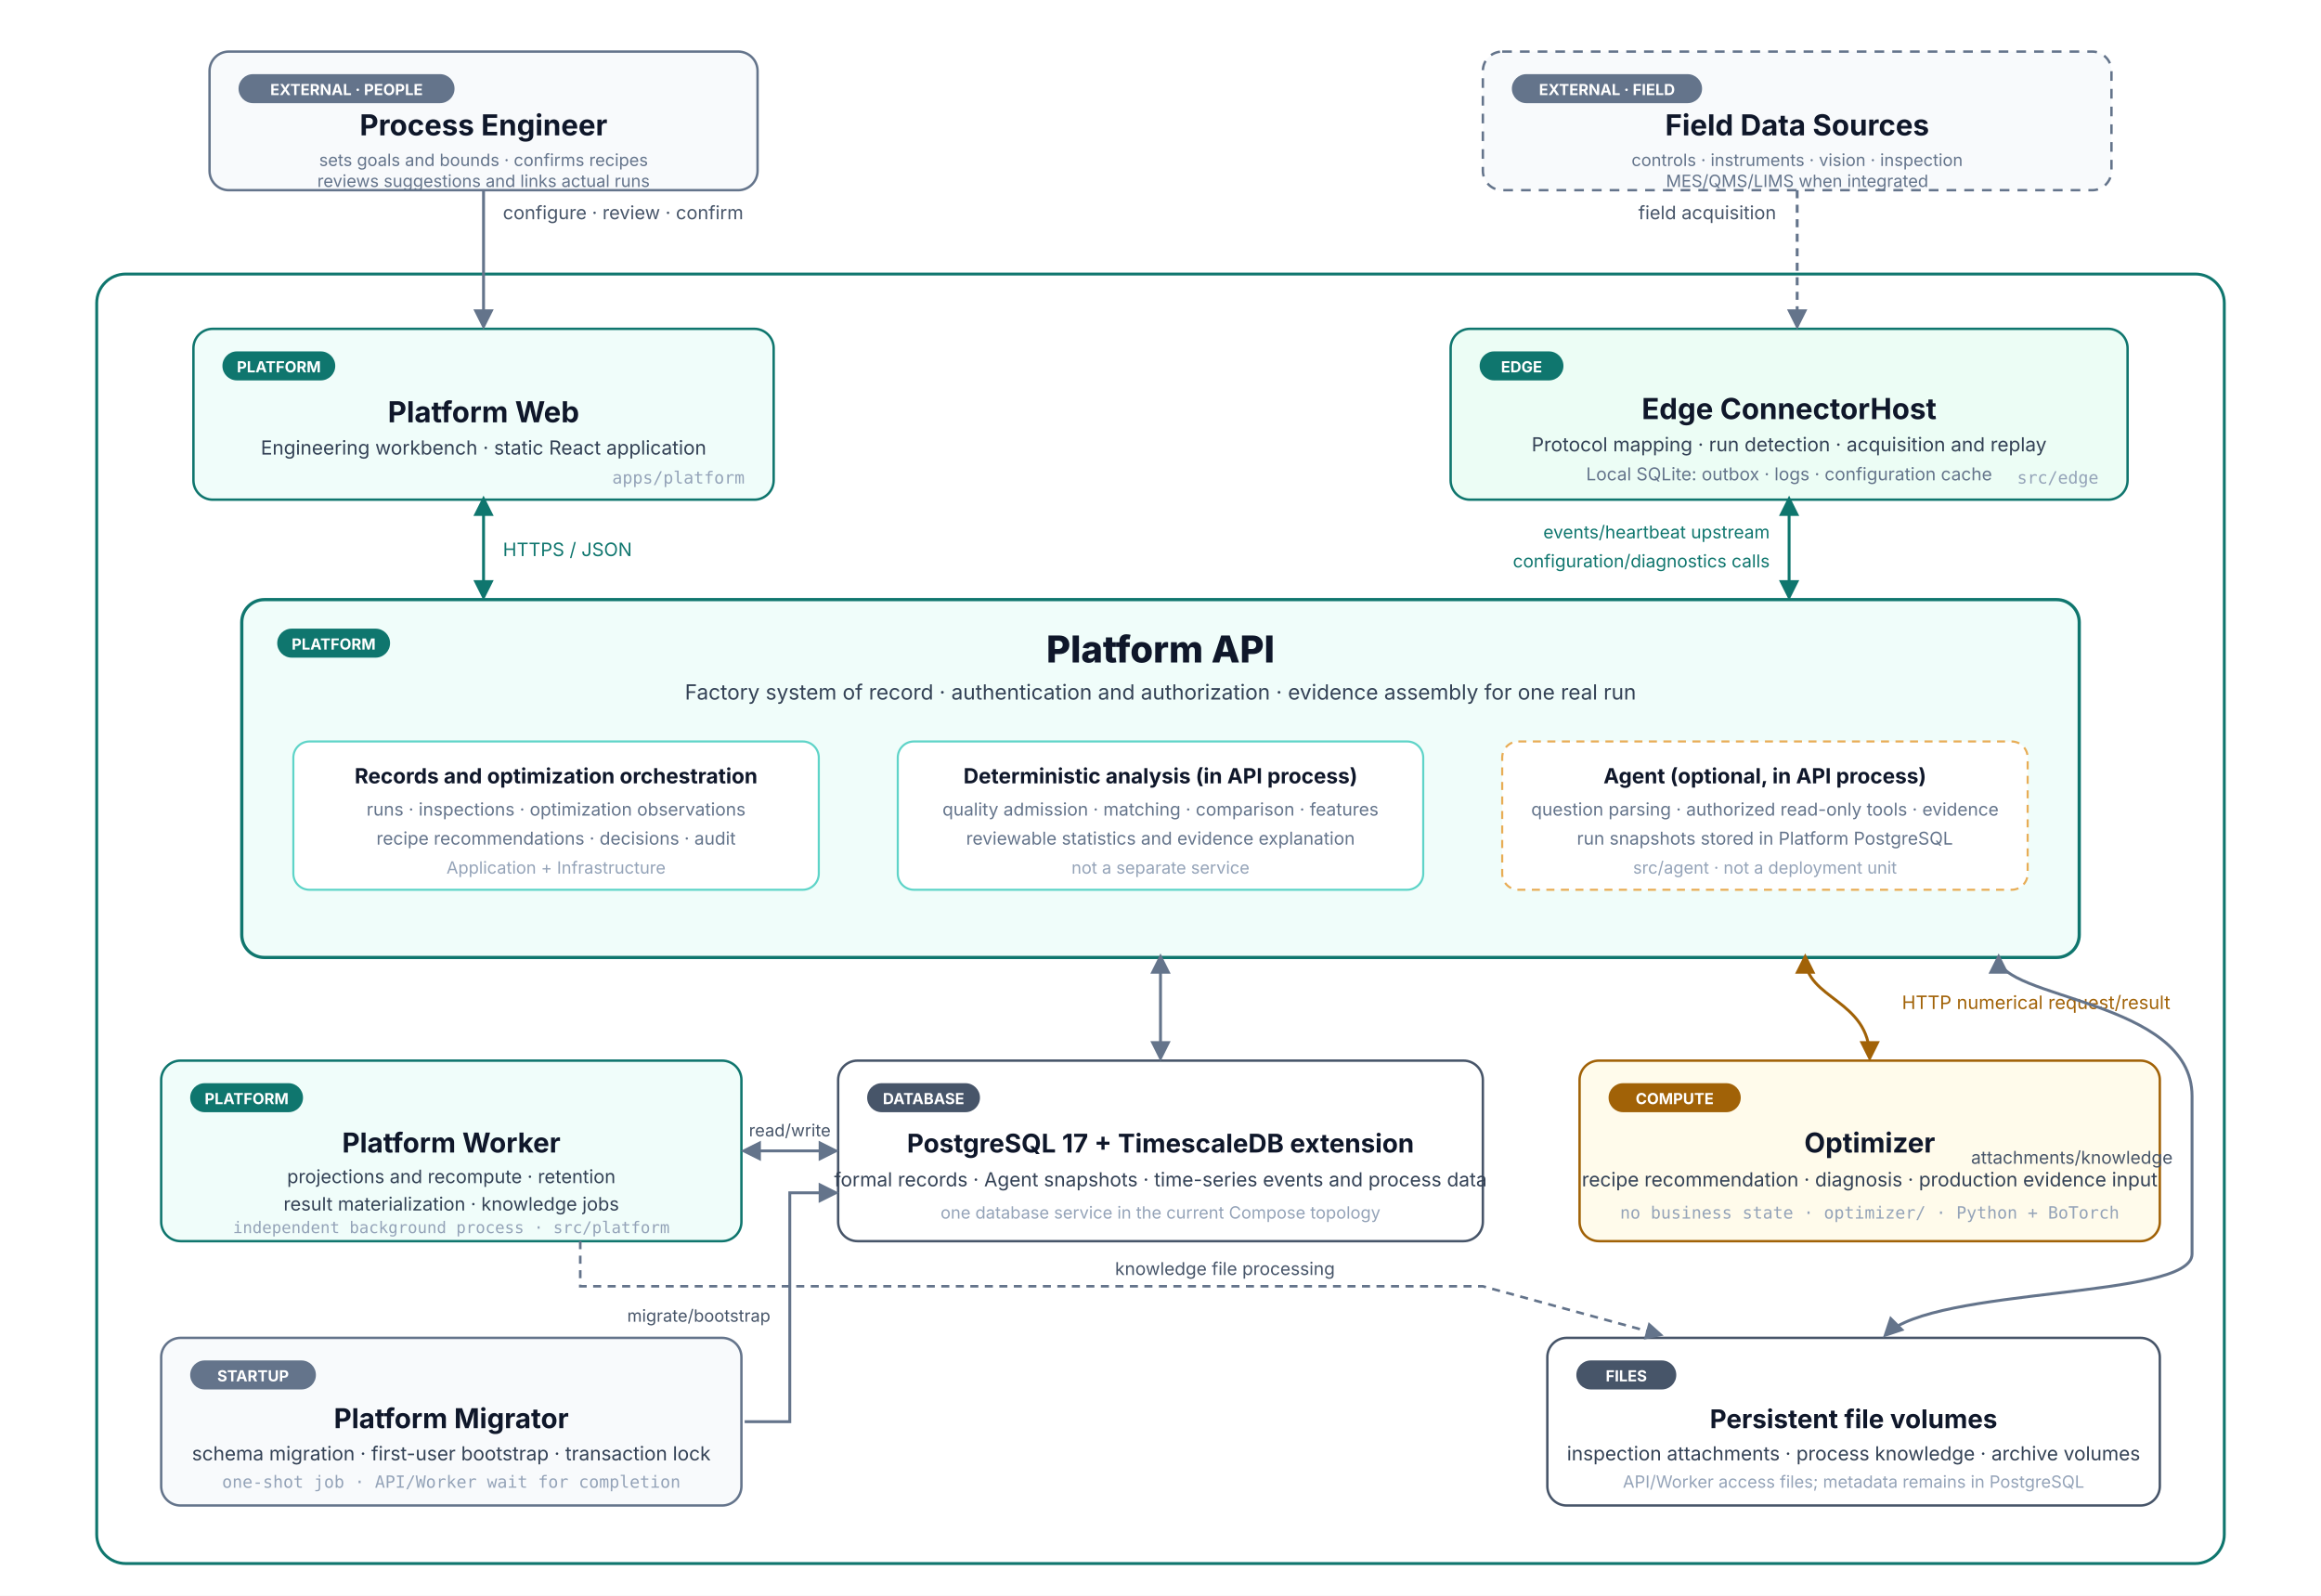
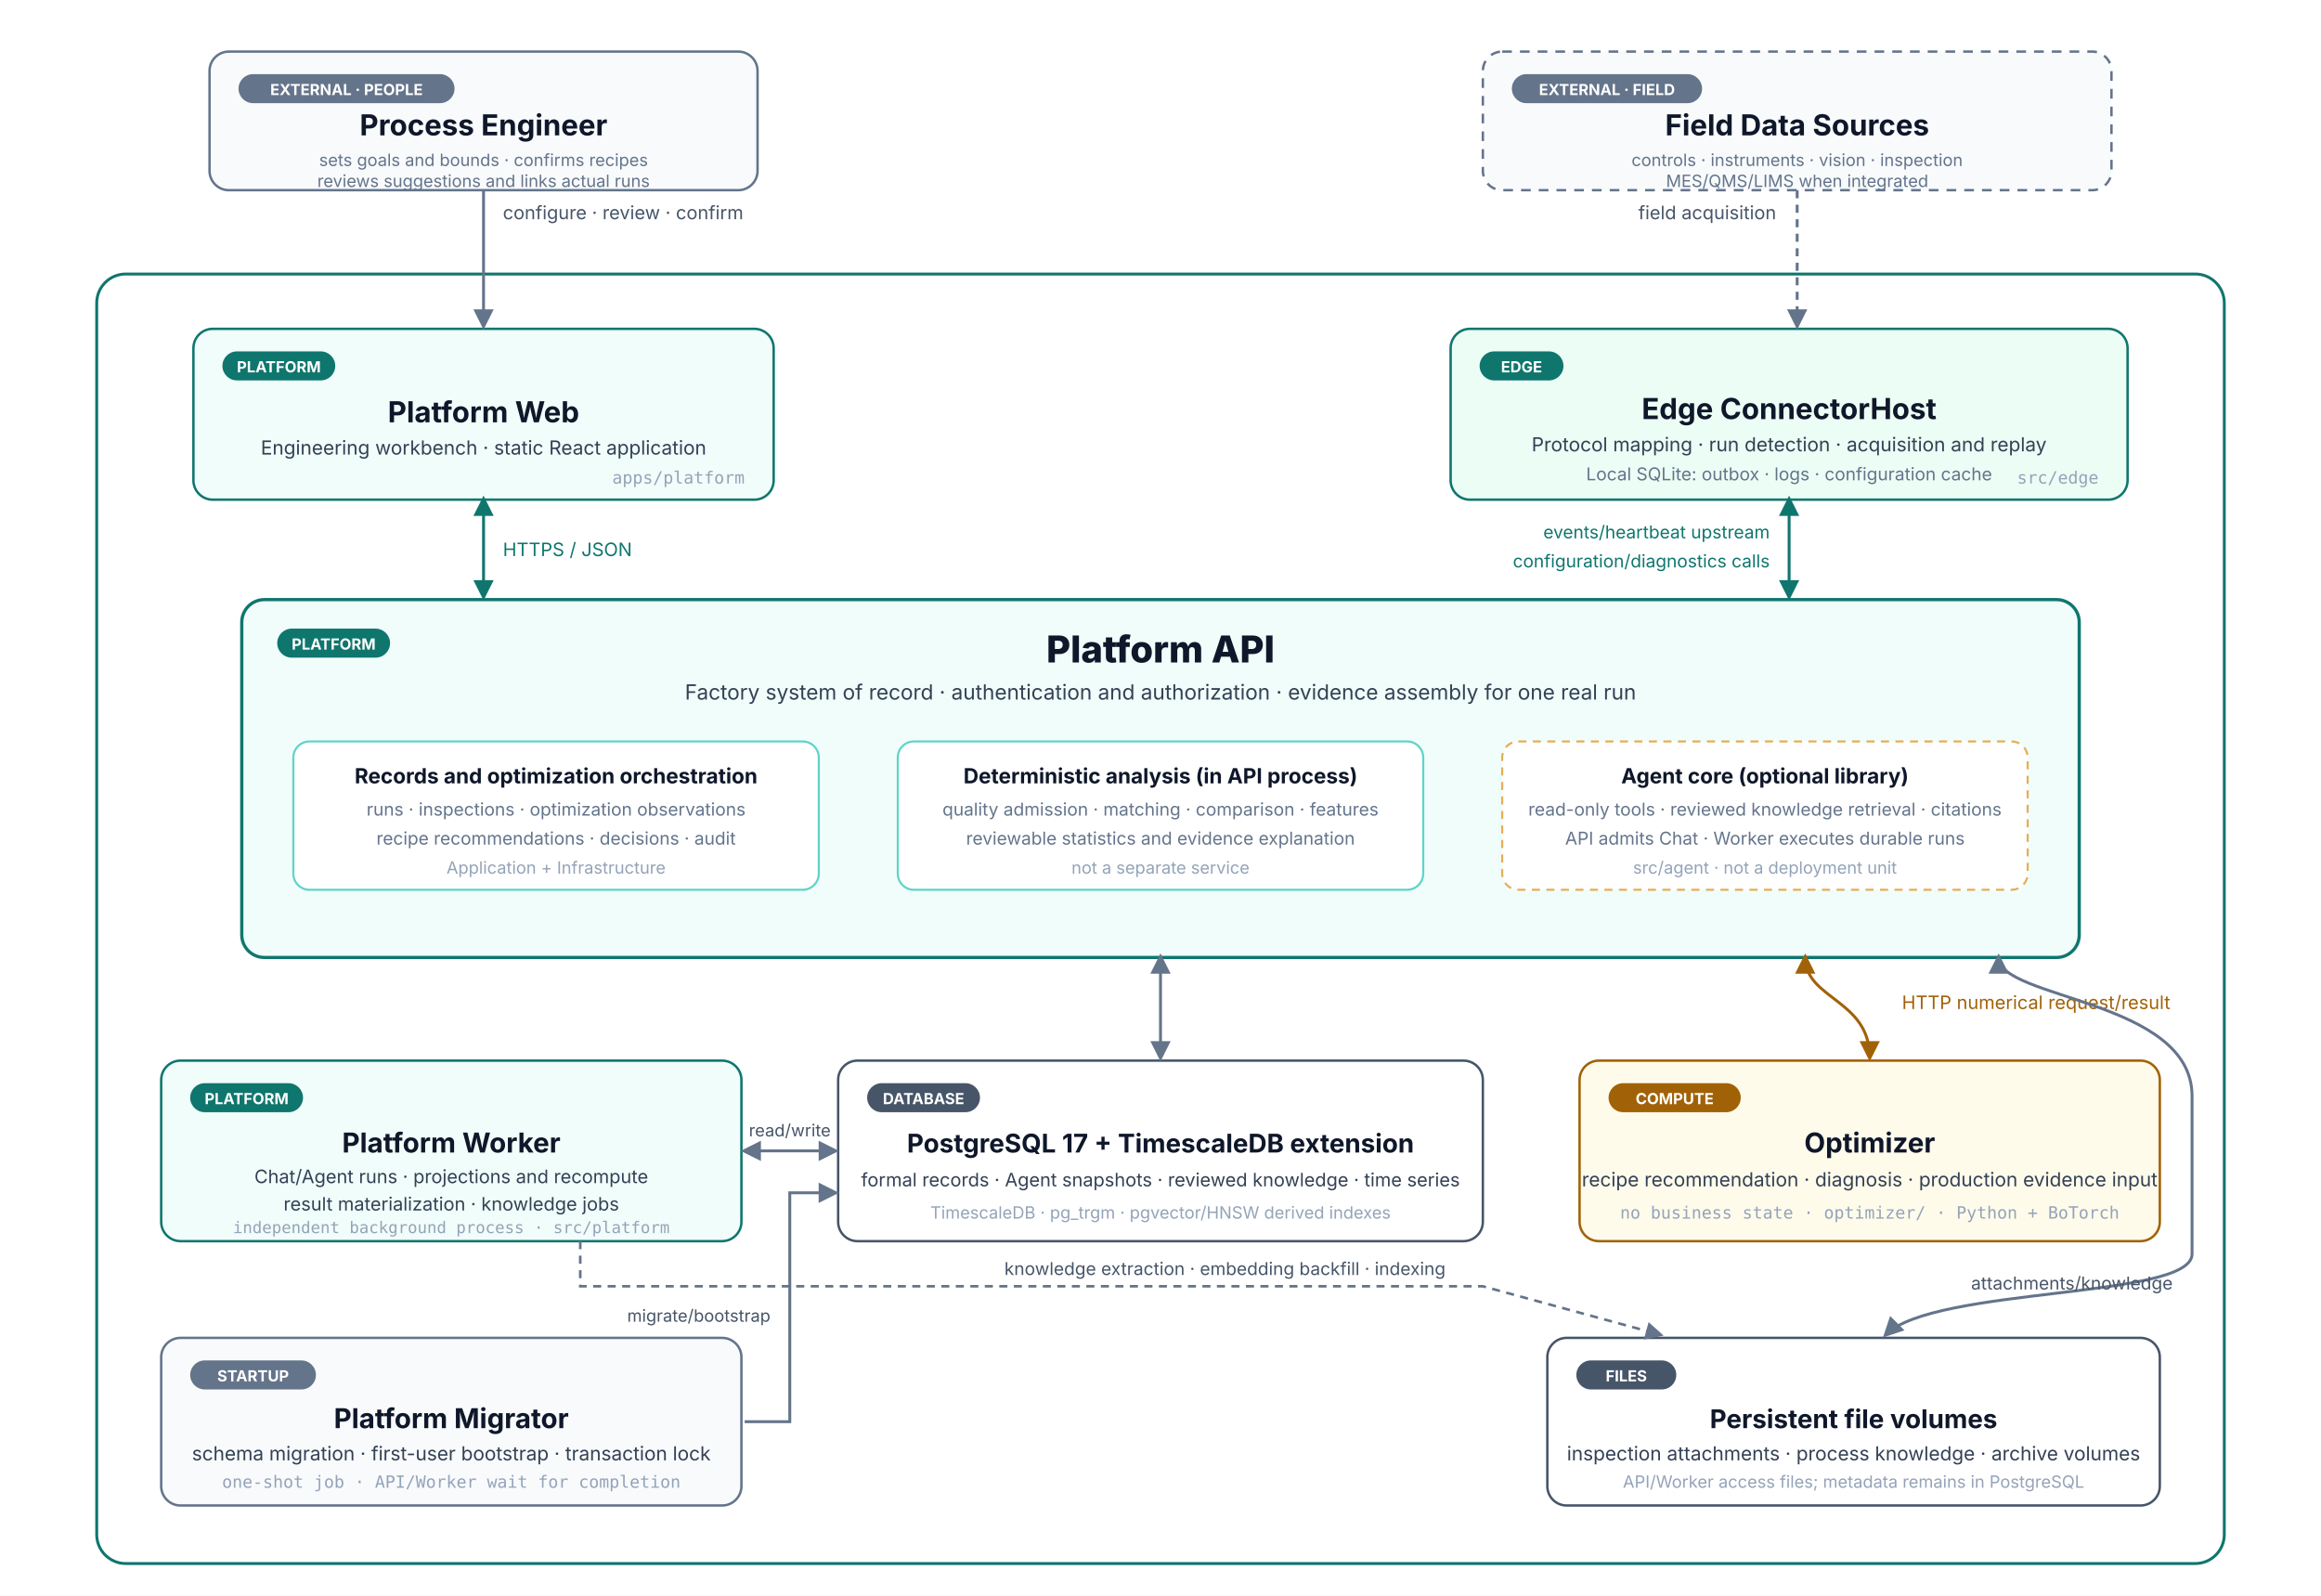
<svg xmlns="http://www.w3.org/2000/svg" viewBox="0 80 1440 990" font-family="Inter, 'PingFang SC', 'Microsoft YaHei', system-ui, sans-serif">
  <defs>
    <marker id="arrowTeal" viewBox="0 0 10 10" refX="8" refY="5" markerWidth="7" markerHeight="7" orient="auto-start-reverse">
      <path d="M0 0L10 5L0 10z" fill="#0F766E" />
    </marker>
    <marker id="arrowGray" viewBox="0 0 10 10" refX="8" refY="5" markerWidth="7" markerHeight="7" orient="auto-start-reverse">
      <path d="M0 0L10 5L0 10z" fill="#64748B" />
    </marker>
    <marker id="arrowAmber" viewBox="0 0 10 10" refX="8" refY="5" markerWidth="7" markerHeight="7" orient="auto-start-reverse">
      <path d="M0 0L10 5L0 10z" fill="#A16207" />
    </marker>
  </defs>
  <rect width="1440" height="1070" fill="#FFFFFF" />
  <g>
    <rect x="130" y="112" width="340" height="86" rx="12" fill="#F8FAFC" stroke="#64748B" stroke-width="1.5" />
    <rect x="148" y="126" width="134" height="18" rx="9" fill="#64748B" />
    <text x="215" y="139" font-size="9.5" font-weight="700" fill="#FFFFFF" text-anchor="middle">EXTERNAL · PEOPLE</text>
    <text x="300" y="164" font-size="18" font-weight="700" fill="#0F172A" text-anchor="middle">Process Engineer</text>
    <text x="300" y="183" font-size="10.5" fill="#64748B" text-anchor="middle">sets goals and bounds · confirms recipes</text>
    <text x="300" y="196" font-size="10.5" fill="#64748B" text-anchor="middle">reviews suggestions and links actual runs</text>
  </g>
  <g>
    <rect x="920" y="112" width="390" height="86" rx="12" fill="#F8FAFC" stroke="#64748B" stroke-width="1.5" stroke-dasharray="6 5" />
    <rect x="938" y="126" width="118" height="18" rx="9" fill="#64748B" />
    <text x="997" y="139" font-size="9.5" font-weight="700" fill="#FFFFFF" text-anchor="middle">EXTERNAL · FIELD</text>
    <text x="1115" y="164" font-size="18" font-weight="700" fill="#0F172A" text-anchor="middle">Field Data Sources</text>
    <text x="1115" y="183" font-size="10.5" fill="#64748B" text-anchor="middle">controls · instruments · vision · inspection</text>
    <text x="1115" y="196" font-size="10.5" fill="#64748B" text-anchor="middle">MES/QMS/LIMS when integrated</text>
  </g>
  <rect x="60" y="250" width="1320" height="800" rx="18" fill="#FFFFFF" stroke="#0F766E" stroke-width="1.8" />
  <g>
    <rect x="120" y="284" width="360" height="106" rx="12" fill="#F0FDFA" stroke="#0F766E" stroke-width="1.5" />
    <rect x="138" y="298" width="70" height="18" rx="9" fill="#0F766E" />
    <text x="173" y="311" font-size="9.5" font-weight="700" fill="#FFFFFF" text-anchor="middle">PLATFORM</text>
    <text x="300" y="342" font-size="18" font-weight="700" fill="#0F172A" text-anchor="middle">Platform Web</text>
    <text x="300" y="362" font-size="12" fill="#334155" text-anchor="middle">Engineering workbench · static React application</text>
    <text x="462" y="380" font-size="10.5" font-family="ui-monospace, Menlo, monospace" fill="#94A3B8" text-anchor="end">apps/platform</text>
  </g>
  <g>
    <rect x="900" y="284" width="420" height="106" rx="12" fill="#ECFDF5" stroke="#0F766E" stroke-width="1.5" />
    <rect x="918" y="298" width="52" height="18" rx="9" fill="#0F766E" />
    <text x="944" y="311" font-size="9.5" font-weight="700" fill="#FFFFFF" text-anchor="middle">EDGE</text>
    <text x="1110" y="340" font-size="18" font-weight="700" fill="#0F172A" text-anchor="middle">Edge ConnectorHost</text>
    <text x="1110" y="360" font-size="12" fill="#334155" text-anchor="middle">Protocol mapping · run detection · acquisition and replay</text>
    <text x="1110" y="378" font-size="11" fill="#64748B" text-anchor="middle">Local SQLite: outbox · logs · configuration cache</text>
    <text x="1302" y="380" font-size="10.5" font-family="ui-monospace, Menlo, monospace" fill="#94A3B8" text-anchor="end">src/edge</text>
  </g>
  <g>
    <rect x="150" y="452" width="1140" height="222" rx="14" fill="#F0FDFA" stroke="#0F766E" stroke-width="2" />
    <rect x="172" y="470" width="70" height="18" rx="9" fill="#0F766E" />
    <text x="207" y="483" font-size="9.5" font-weight="700" fill="#FFFFFF" text-anchor="middle">PLATFORM</text>
    <text x="720" y="491" font-size="23" font-weight="800" fill="#0F172A" text-anchor="middle">Platform API</text>
    <text x="720" y="514" font-size="13" fill="#334155" text-anchor="middle">Factory system of record · authentication and authorization · evidence assembly for one real run</text>
    <rect x="182" y="540" width="326" height="92" rx="10" fill="#FFFFFF" stroke="#5FD4C8" stroke-width="1.3" />
    <text x="345" y="566" font-size="13" font-weight="700" fill="#0F172A" text-anchor="middle">Records and optimization orchestration</text>
    <text x="345" y="586" font-size="11" fill="#64748B" text-anchor="middle">runs · inspections · optimization observations</text>
    <text x="345" y="604" font-size="11" fill="#64748B" text-anchor="middle">recipe recommendations · decisions · audit</text>
    <text x="345" y="622" font-size="10.5" fill="#94A3B8" text-anchor="middle">Application + Infrastructure</text>
    <rect x="557" y="540" width="326" height="92" rx="10" fill="#FFFFFF" stroke="#5FD4C8" stroke-width="1.3" />
    <text x="720" y="566" font-size="13" font-weight="700" fill="#0F172A" text-anchor="middle">Deterministic analysis (in API process)</text>
    <text x="720" y="586" font-size="11" fill="#64748B" text-anchor="middle">quality admission · matching · comparison · features</text>
    <text x="720" y="604" font-size="11" fill="#64748B" text-anchor="middle">reviewable statistics and evidence explanation</text>
    <text x="720" y="622" font-size="10.5" fill="#94A3B8" text-anchor="middle">not a separate service</text>
    <rect x="932" y="540" width="326" height="92" rx="10" fill="#FFFFFF" stroke="#E8AD56" stroke-width="1.3" stroke-dasharray="5 4" />
-     <text x="1095" y="566" font-size="13" font-weight="700" fill="#0F172A" text-anchor="middle">Agent (optional, in API process)</text>
-     <text x="1095" y="586" font-size="11" fill="#64748B" text-anchor="middle">question parsing · authorized read-only tools · evidence</text>
-     <text x="1095" y="604" font-size="11" fill="#64748B" text-anchor="middle">run snapshots stored in Platform PostgreSQL</text>
+     <text x="1095" y="566" font-size="13" font-weight="700" fill="#0F172A" text-anchor="middle">Agent core (optional library)</text>
+     <text x="1095" y="586" font-size="11" fill="#64748B" text-anchor="middle">read-only tools · reviewed knowledge retrieval · citations</text>
+     <text x="1095" y="604" font-size="11" fill="#64748B" text-anchor="middle">API admits Chat · Worker executes durable runs</text>
    <text x="1095" y="622" font-size="10.5" fill="#94A3B8" text-anchor="middle">src/agent · not a deployment unit</text>
  </g>
  <g>
    <rect x="100" y="738" width="360" height="112" rx="12" fill="#F0FDFA" stroke="#0F766E" stroke-width="1.5" />
    <rect x="118" y="752" width="70" height="18" rx="9" fill="#0F766E" />
    <text x="153" y="765" font-size="9.5" font-weight="700" fill="#FFFFFF" text-anchor="middle">PLATFORM</text>
    <text x="280" y="795" font-size="17" font-weight="700" fill="#0F172A" text-anchor="middle">Platform Worker</text>
-     <text x="280" y="814" font-size="11.5" fill="#334155" text-anchor="middle">projections and recompute · retention</text>
+     <text x="280" y="814" font-size="11.5" fill="#334155" text-anchor="middle">Chat/Agent runs · projections and recompute</text>
    <text x="280" y="831" font-size="11.5" fill="#334155" text-anchor="middle">result materialization · knowledge jobs</text>
    <text x="280" y="845" font-size="10" font-family="ui-monospace, Menlo, monospace" fill="#94A3B8" text-anchor="middle">independent background process · src/platform</text>
  </g>
  <g>
    <rect x="520" y="738" width="400" height="112" rx="12" fill="#FFFFFF" stroke="#475569" stroke-width="1.5" />
    <rect x="538" y="752" width="70" height="18" rx="9" fill="#475569" />
    <text x="573" y="765" font-size="9.5" font-weight="700" fill="#FFFFFF" text-anchor="middle">DATABASE</text>
    <text x="720" y="795" font-size="16" font-weight="700" fill="#0F172A" text-anchor="middle">PostgreSQL 17 + TimescaleDB extension</text>
-     <text x="720" y="816" font-size="12" fill="#334155" text-anchor="middle">formal records · Agent snapshots · time-series events and process data</text>
-     <text x="720" y="836" font-size="10.5" fill="#94A3B8" text-anchor="middle">one database service in the current Compose topology</text>
+     <text x="720" y="816" font-size="11.5" fill="#334155" text-anchor="middle">formal records · Agent snapshots · reviewed knowledge · time series</text>
+     <text x="720" y="836" font-size="10.5" fill="#94A3B8" text-anchor="middle">TimescaleDB · pg_trgm · pgvector/HNSW derived indexes</text>
  </g>
  <g>
    <rect x="980" y="738" width="360" height="112" rx="12" fill="#FFFBEB" stroke="#A16207" stroke-width="1.5" />
    <rect x="998" y="752" width="82" height="18" rx="9" fill="#A16207" />
    <text x="1039" y="765" font-size="9.5" font-weight="700" fill="#FFFFFF" text-anchor="middle">COMPUTE</text>
    <text x="1160" y="795" font-size="17" font-weight="700" fill="#0F172A" text-anchor="middle">Optimizer</text>
    <text x="1160" y="816" font-size="12" fill="#334155" text-anchor="middle">recipe recommendation · diagnosis · production evidence input</text>
    <text x="1160" y="836" font-size="10.5" font-family="ui-monospace, Menlo, monospace" fill="#94A3B8" text-anchor="middle">no business state · optimizer/ · Python + BoTorch</text>
  </g>
  <g>
    <rect x="100" y="910" width="360" height="104" rx="12" fill="#F8FAFC" stroke="#64748B" stroke-width="1.5" />
    <rect x="118" y="924" width="78" height="18" rx="9" fill="#64748B" />
    <text x="157" y="937" font-size="9.5" font-weight="700" fill="#FFFFFF" text-anchor="middle">STARTUP</text>
    <text x="280" y="966" font-size="17" font-weight="700" fill="#0F172A" text-anchor="middle">Platform Migrator</text>
    <text x="280" y="986" font-size="12" fill="#334155" text-anchor="middle">schema migration · first-user bootstrap · transaction lock</text>
    <text x="280" y="1003" font-size="10.5" font-family="ui-monospace, Menlo, monospace" fill="#94A3B8" text-anchor="middle">one-shot job · API/Worker wait for completion</text>
  </g>
  <g>
    <rect x="960" y="910" width="380" height="104" rx="12" fill="#FFFFFF" stroke="#475569" stroke-width="1.5" />
    <rect x="978" y="924" width="62" height="18" rx="9" fill="#475569" />
    <text x="1009" y="937" font-size="9.5" font-weight="700" fill="#FFFFFF" text-anchor="middle">FILES</text>
    <text x="1150" y="966" font-size="16" font-weight="700" fill="#0F172A" text-anchor="middle">Persistent file volumes</text>
    <text x="1150" y="986" font-size="12" fill="#334155" text-anchor="middle">inspection attachments · process knowledge · archive volumes</text>
    <text x="1150" y="1003" font-size="10.5" fill="#94A3B8" text-anchor="middle">API/Worker access files; metadata remains in PostgreSQL</text>
  </g>
  <line x1="300" y1="198" x2="300" y2="282" stroke="#64748B" stroke-width="1.8" marker-end="url(#arrowGray)" />
  <text x="312" y="216" font-size="11.5" fill="#475569">configure · review · confirm</text>
  <line x1="1115" y1="198" x2="1115" y2="282" stroke="#64748B" stroke-width="1.8" stroke-dasharray="5 4" marker-end="url(#arrowGray)" />
  <text x="1102" y="216" font-size="11.5" fill="#475569" text-anchor="end">field acquisition</text>
  <line x1="300" y1="390" x2="300" y2="450" stroke="#0F766E" stroke-width="1.8" marker-start="url(#arrowTeal)" marker-end="url(#arrowTeal)" />
  <text x="312" y="425" font-size="11.5" fill="#0F766E">HTTPS / JSON</text>
  <line x1="1110" y1="390" x2="1110" y2="450" stroke="#0F766E" stroke-width="1.8" marker-start="url(#arrowTeal)" marker-end="url(#arrowTeal)" />
  <text x="1098" y="414" font-size="11" fill="#0F766E" text-anchor="end">events/heartbeat upstream</text>
  <text x="1098" y="432" font-size="11" fill="#0F766E" text-anchor="end">configuration/diagnostics calls</text>
  <path d="M1120,674 C1120,700 1160,700 1160,736" fill="none" stroke="#A16207" stroke-width="1.8" marker-start="url(#arrowAmber)" marker-end="url(#arrowAmber)" />
  <text x="1180" y="706" font-size="11.5" fill="#A16207">HTTP numerical request/result</text>
  <line x1="720" y1="674" x2="720" y2="736" stroke="#64748B" stroke-width="1.8" marker-start="url(#arrowGray)" marker-end="url(#arrowGray)" />
  <path d="M1240,674 C1240,700 1360,700 1360,760 L1360,858 C1360,886 1200,878 1170,908" fill="none" stroke="#64748B" stroke-width="1.8" marker-start="url(#arrowGray)" marker-end="url(#arrowGray)" />
-   <text x="1348" y="802" font-size="11" fill="#475569" text-anchor="end">attachments/knowledge</text>
+   <text x="1348" y="880" font-size="11" fill="#475569" text-anchor="end">attachments/knowledge</text>
  <line x1="462" y1="794" x2="518" y2="794" stroke="#64748B" stroke-width="1.8" marker-start="url(#arrowGray)" marker-end="url(#arrowGray)" />
  <text x="490" y="785" font-size="10.5" fill="#475569" text-anchor="middle">read/write</text>
  <path d="M360,850 L360,878 L920,878 L1030,908" fill="none" stroke="#64748B" stroke-width="1.6" stroke-dasharray="5 4" marker-end="url(#arrowGray)" />
-   <text x="760" y="871" font-size="11" fill="#475569" text-anchor="middle">knowledge file processing</text>
+   <text x="760" y="871" font-size="11" fill="#475569" text-anchor="middle">knowledge extraction · embedding backfill · indexing</text>
  <path d="M462,962 L490,962 L490,820 L518,820" fill="none" stroke="#64748B" stroke-width="1.8" marker-end="url(#arrowGray)" />
  <text x="478" y="900" font-size="10.5" fill="#475569" text-anchor="end">migrate/bootstrap</text>
</svg>
